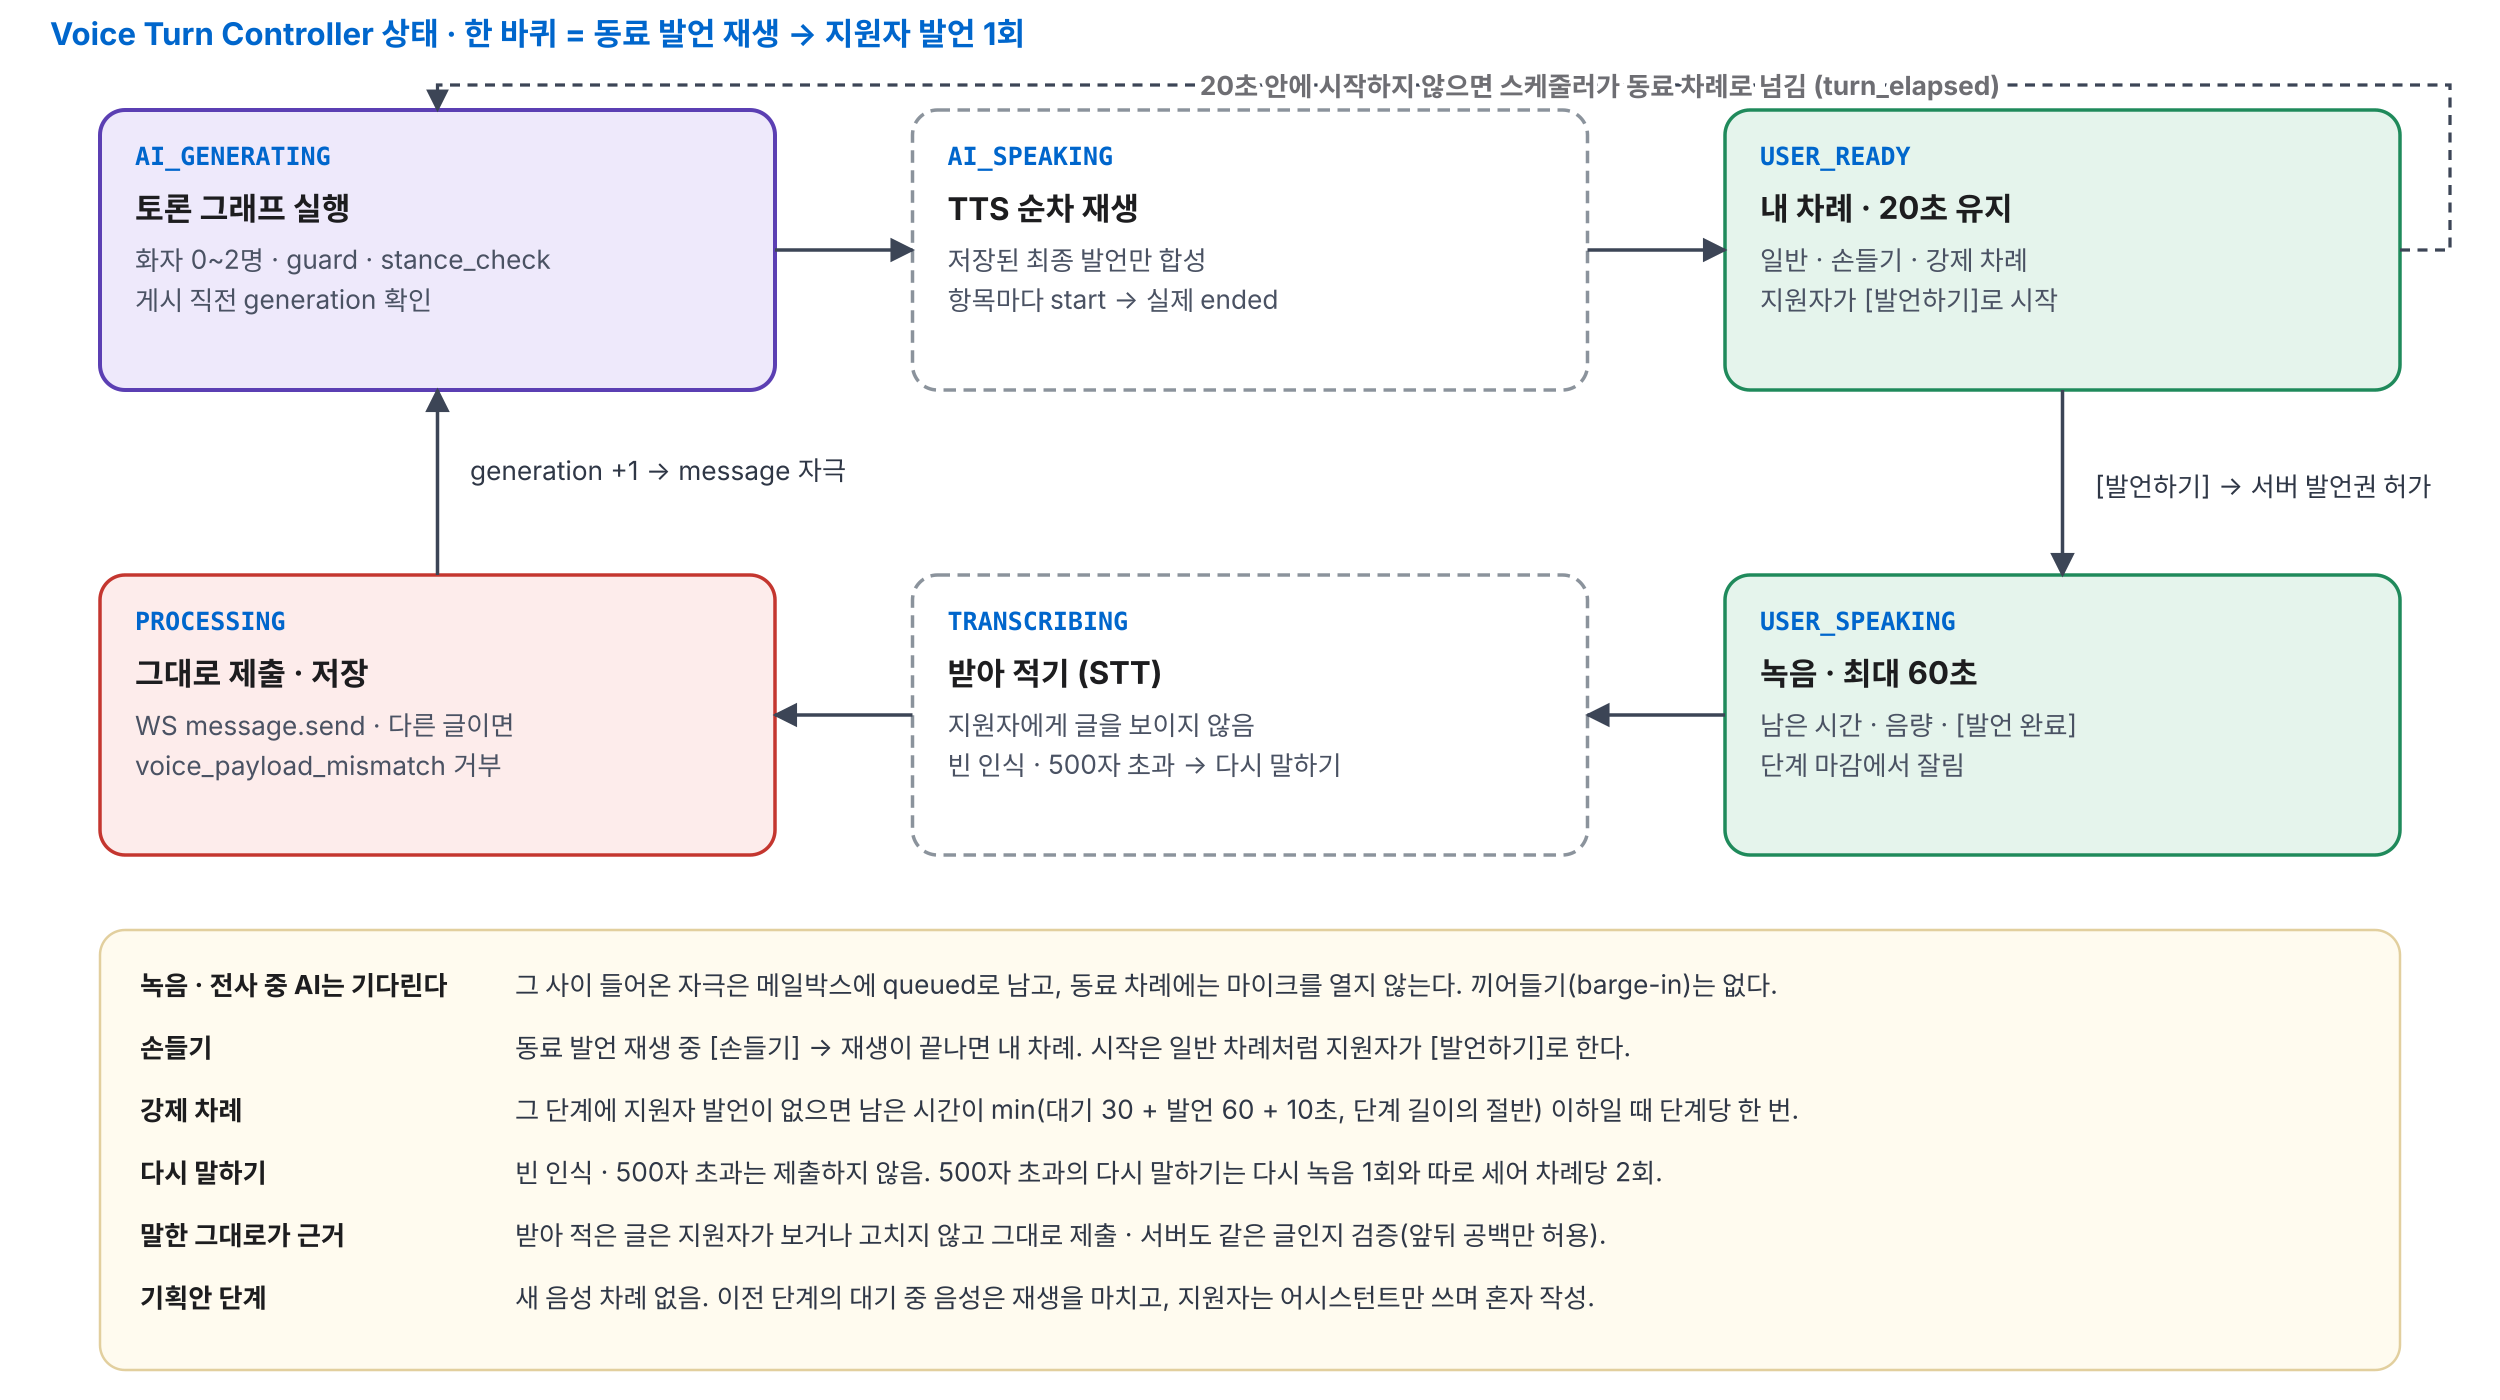
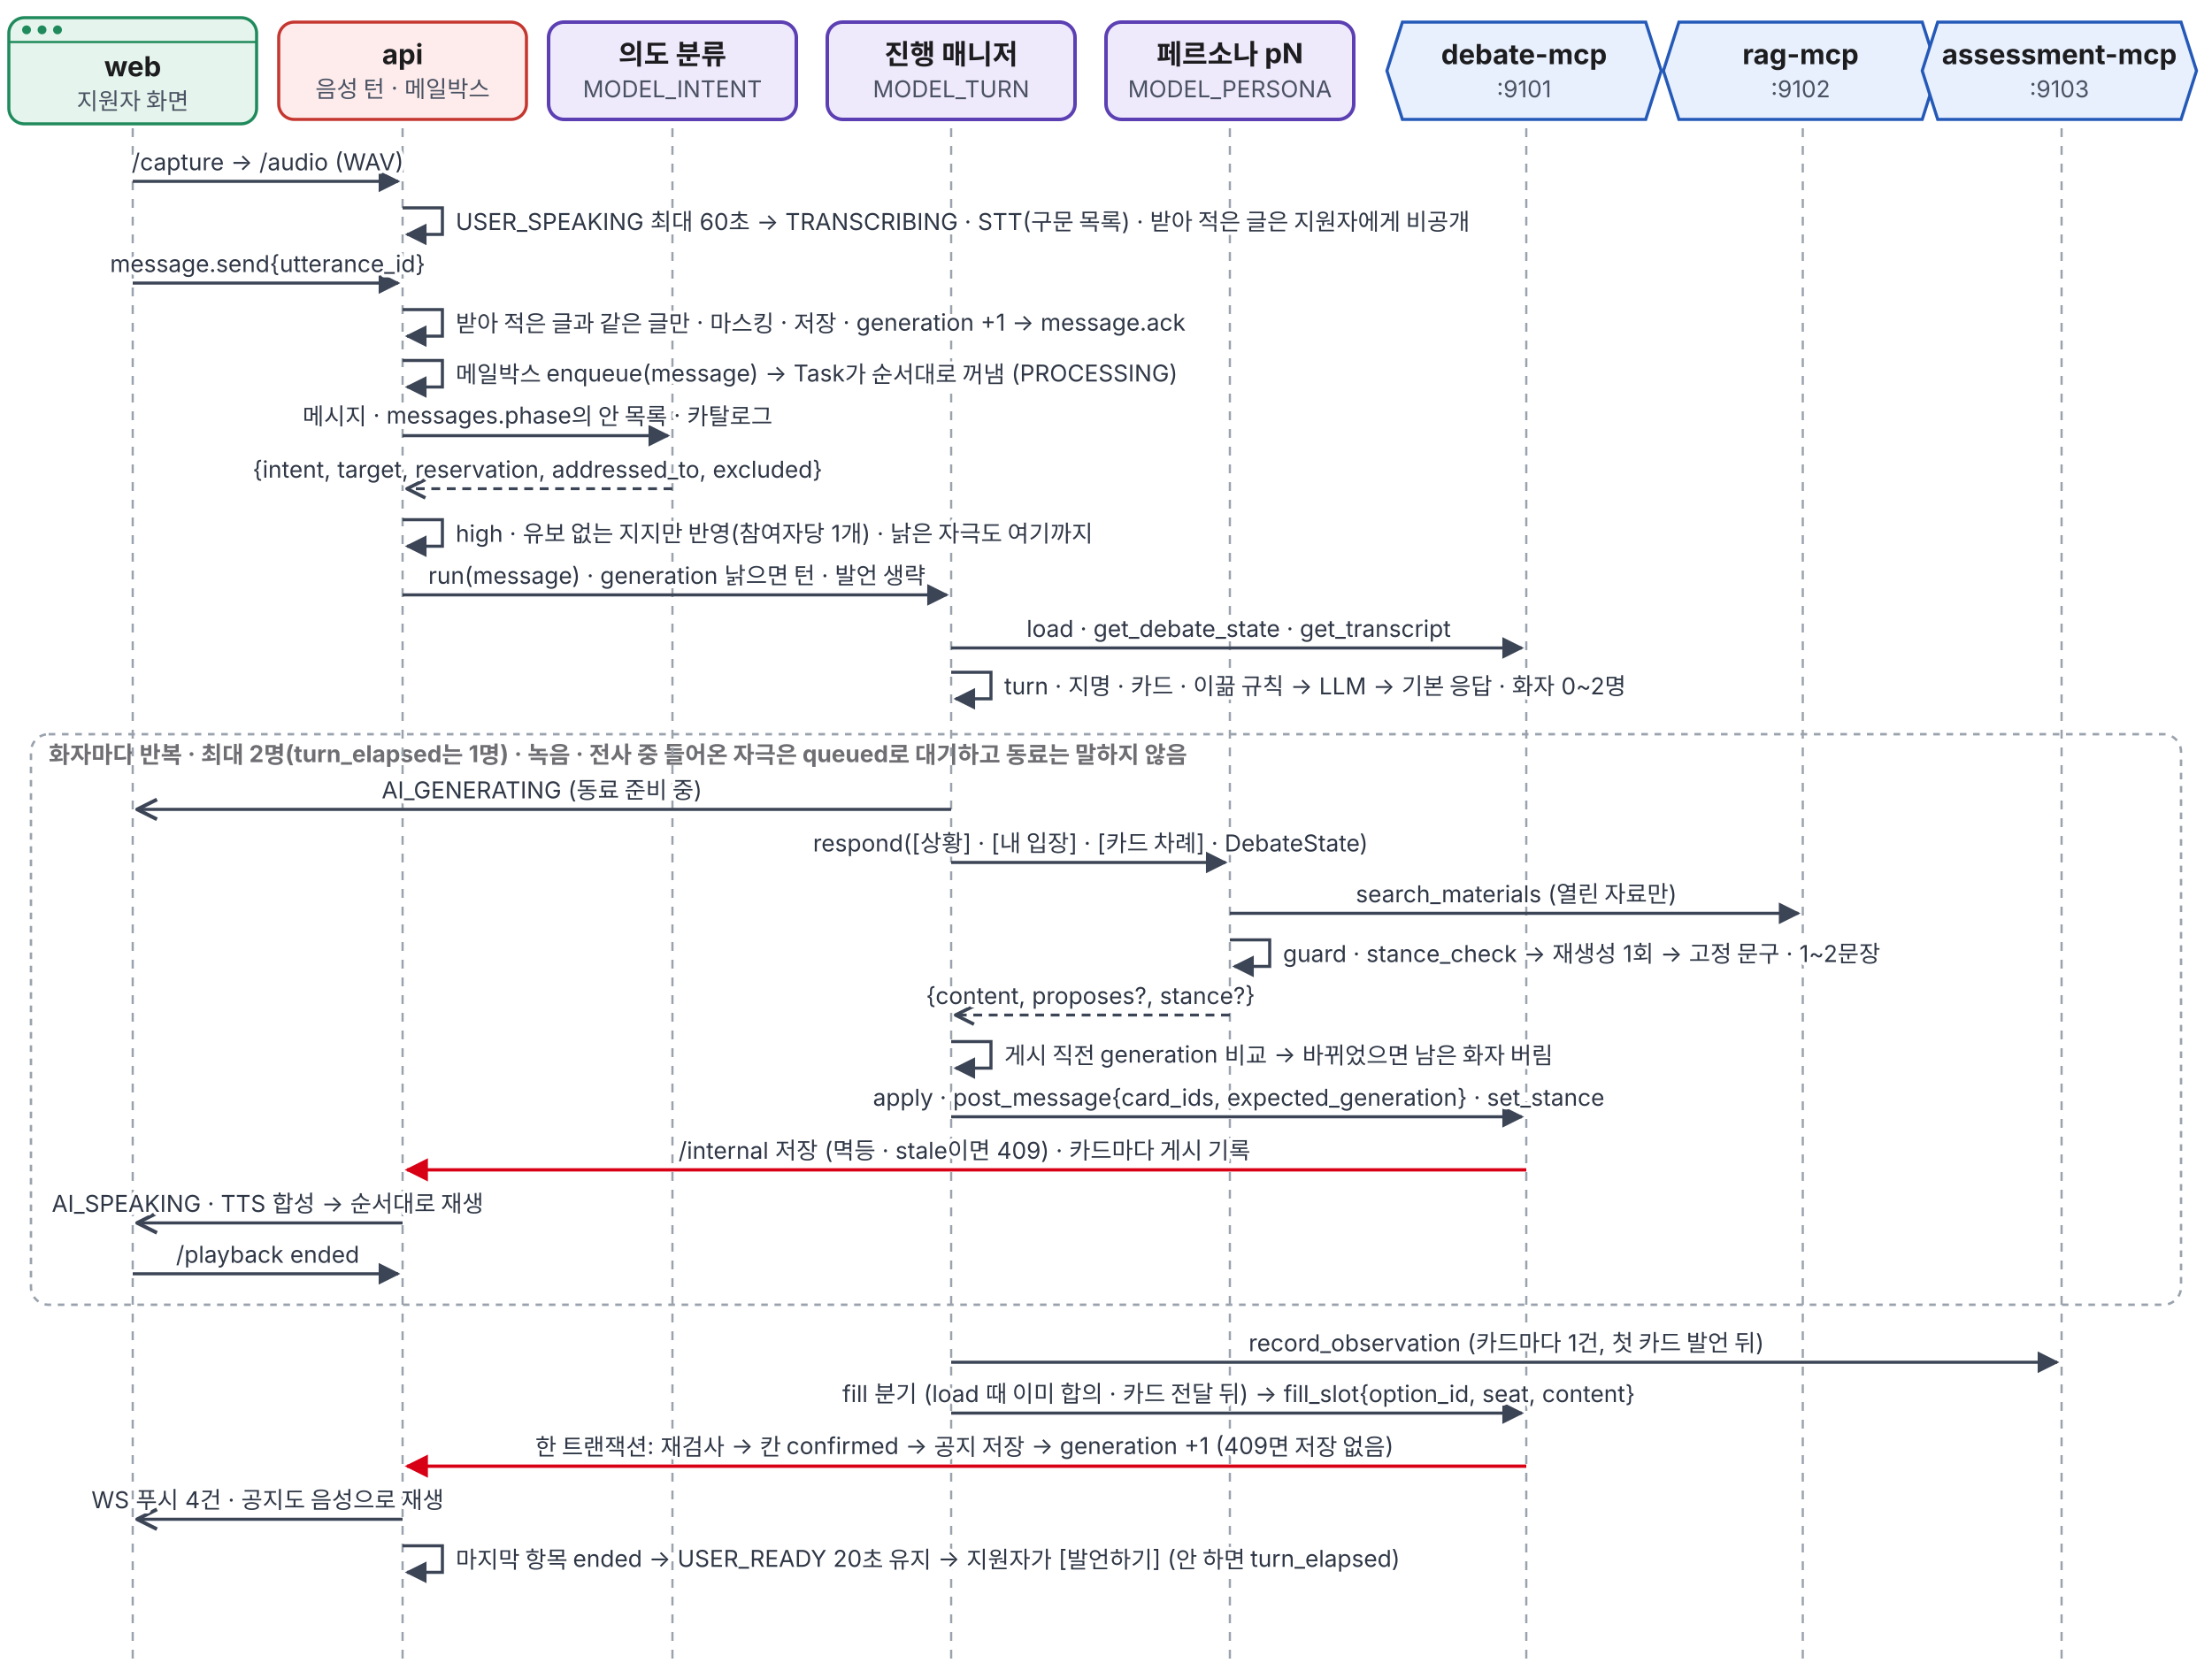
- <svg xmlns="http://www.w3.org/2000/svg" viewBox="0 0 1000 560" width="1000" height="560">
+ <svg xmlns="http://www.w3.org/2000/svg" viewBox="0 0 1000 752" width="1000" height="752">
  <style>
.b-seat{fill:#EEE9FB;stroke:#5B3FB3;stroke-width:.9}
.b-agentstep{fill:#EEE9FB;stroke:#5B3FB3;stroke-width:1.4}
.b-topic2{fill:#FFFFFF;stroke:#D2D2D7;stroke-width:1}
.edge-xd{stroke:#D70015;stroke-width:1.5;fill:none;stroke-dasharray:5 3}
.xmark{stroke:#D70015;stroke-width:2.6;fill:none;stroke-linecap:round}
text{font-family:"Pretendard",-apple-system,BlinkMacSystemFont,"Apple SD Gothic Neo","Noto Sans KR","Malgun Gothic",sans-serif;fill:#1D1D1F}
.t{font-size:12.5px;font-weight:700}
.s{font-size:10.5px;fill:#4A5263}
.tier{font-size:12.5px;font-weight:700;fill:#0066CC}
.mono{font-family:ui-monospace,"SF Mono",Menlo,Consolas,monospace;font-size:9.5px;fill:#3C4556}
.mono-s{font-family:ui-monospace,"SF Mono",Menlo,Consolas,monospace;font-size:8.6px;fill:#3C4556}
.lab{font-size:10.5px;fill:#2F3746}
.lab-t{font-size:10.5px;font-weight:700;fill:#1D1D1F}
.lab-b{font-size:10.5px;fill:#D70015;font-weight:700}
.lab-g{font-size:10.5px;fill:#6E6E73;font-weight:700}
.st{font-size:10px;font-weight:700;fill:#0066CC;font-family:ui-monospace,"SF Mono",Menlo,Consolas,monospace}
.numt{font-size:10px;font-weight:700;fill:#fff}
.halo{paint-order:stroke;stroke:#FFFFFF;stroke-width:3.2px;stroke-linejoin:round}
.numc{fill:#0071E3}
.edge{stroke:#3C4556;stroke-width:1.4;fill:none}
.edge-d{stroke:#3C4556;stroke-width:1.3;fill:none;stroke-dasharray:4 3}
.edge-x{stroke:#D70015;stroke-width:1.5;fill:none}
.ah{fill:#3C4556}
.ahx{fill:#D70015}
.aho{fill:none;stroke:#3C4556;stroke-width:1.5;stroke-linejoin:round}
.bnd{fill:none;stroke:#D70015;stroke-width:1.3;stroke-dasharray:7 4}
.lbnd{fill:none;stroke:#9AA3AD;stroke-width:1.1;stroke-dasharray:3 3}
.life{stroke:#9AA3AD;stroke-width:1;stroke-dasharray:4 4}
.b-web{fill:#E5F4EC;stroke:#1F8A5B;stroke-width:1.4}
.b-web-bar{stroke:#1F8A5B;stroke-width:1}
.b-web-dot{fill:#1F8A5B}
.b-api{fill:#FDECEB;stroke:#C4362F;stroke-width:1.4}
.b-in{fill:#FFFFFF;stroke:#C4362F;stroke-width:1}
.b-agent{fill:#EEE9FB;stroke:#5B3FB3;stroke-width:1.6}
.b-agent-in{fill:none;stroke:#5B3FB3;stroke-width:.8}
.b-mcp{fill:#E8F0FD;stroke:#2459B8;stroke-width:1.4}
.b-mq{fill:#FDF1DD;stroke:#B26A00;stroke-width:1.4}
.b-topic{fill:#FFFFFF;stroke:#B26A00;stroke-width:1}
.b-db{fill:#EEF0F3;stroke:#5F6873;stroke-width:1.4}
.b-ext{fill:#FFFFFF;stroke:#8B939C;stroke-width:1.4;stroke-dasharray:5 3}
.b-node{fill:#FFFFFF;stroke:#5F6873;stroke-width:1.3}
.node-top{fill:#F1F3F6}
.node-side{fill:#E3E7EC}
.b-step{fill:#F3F6FB;stroke:#0071E3;stroke-width:1.2}
.b-state{fill:#E8F2FD;stroke:#0071E3;stroke-width:1.2}
.b-note{fill:#FFFBEF;stroke:#E2CF9E;stroke-width:1}
.b-plug{fill:#FFFFFF;stroke:#5B3FB3;stroke-width:1.2}
.plug{stroke:#5B3FB3;stroke-width:1.3}
.plug-dot{fill:#5B3FB3}
.axis{stroke:#5F6873;stroke-width:1.2}
.tick{stroke:#9AA3AD;stroke-width:1}
.dot{fill:#0071E3}
.dot-rel{fill:#FFFFFF;stroke:#0071E3;stroke-width:1.5}
</style>
-   <rect width="1000" height="560" fill="#FFFFFF" />
+   <rect width="1000" height="752" fill="#FFFFFF" />
  <defs>
-     <marker id="mf" viewBox="0 0 10 10" refX="9" refY="5" markerWidth="7" markerHeight="7" orient="auto-start-reverse">
+     <marker id="mf-v3a" viewBox="0 0 10 10" refX="9" refY="5" markerWidth="7" markerHeight="7" orient="auto-start-reverse">
      <path d="M0,0 L10,5 L0,10 z" class="ah" />
    </marker>
-     <marker id="mx" viewBox="0 0 10 10" refX="9" refY="5" markerWidth="7" markerHeight="7" orient="auto-start-reverse">
+     <marker id="mo-v3a" viewBox="0 0 10 10" refX="9" refY="5" markerWidth="8" markerHeight="8" orient="auto-start-reverse">
+       <path d="M1,1 L9,5 L1,9" class="aho" />
+     </marker>
+     <marker id="mx-v3a" viewBox="0 0 10 10" refX="9" refY="5" markerWidth="7" markerHeight="7" orient="auto-start-reverse">
      <path d="M0,0 L10,5 L0,10 z" class="ahx" />
    </marker>
  </defs>
-   <text x="20" y="18" text-anchor="start" class="tier">Voice Turn Controller 상태 · 한 바퀴 = 동료 발언 재생 → 지원자 발언 1회</text>
-   <rect x="40" y="44" width="270" height="112" rx="10" class="b-agent" />
-   <text x="54" y="66" text-anchor="start" class="st">AI_GENERATING</text>
-   <text x="54" y="88" text-anchor="start" class="t">토론 그래프 실행</text>
-   <text x="54" y="108" text-anchor="start" class="s">화자 0~2명 · guard · stance_check</text>
-   <text x="54" y="124" text-anchor="start" class="s">게시 직전 generation 확인</text>
-   <rect x="365" y="44" width="270" height="112" rx="10" class="b-ext" />
-   <text x="379" y="66" text-anchor="start" class="st">AI_SPEAKING</text>
-   <text x="379" y="88" text-anchor="start" class="t">TTS 순차 재생</text>
-   <text x="379" y="108" text-anchor="start" class="s">저장된 최종 발언만 합성</text>
-   <text x="379" y="124" text-anchor="start" class="s">항목마다 start → 실제 ended</text>
-   <rect x="690" y="44" width="270" height="112" rx="10" class="b-web" />
-   <text x="704" y="66" text-anchor="start" class="st">USER_READY</text>
-   <text x="704" y="88" text-anchor="start" class="t">내 차례 · 20초 유지</text>
-   <text x="704" y="108" text-anchor="start" class="s">일반 · 손들기 · 강제 차례</text>
-   <text x="704" y="124" text-anchor="start" class="s">지원자가 [발언하기]로 시작</text>
-   <rect x="40" y="230" width="270" height="112" rx="10" class="b-api" />
-   <text x="54" y="252" text-anchor="start" class="st">PROCESSING</text>
-   <text x="54" y="274" text-anchor="start" class="t">그대로 제출 · 저장</text>
-   <text x="54" y="294" text-anchor="start" class="s">WS message.send · 다른 글이면</text>
-   <text x="54" y="310" text-anchor="start" class="s">voice_payload_mismatch 거부</text>
-   <rect x="365" y="230" width="270" height="112" rx="10" class="b-ext" />
-   <text x="379" y="252" text-anchor="start" class="st">TRANSCRIBING</text>
-   <text x="379" y="274" text-anchor="start" class="t">받아 적기 (STT)</text>
-   <text x="379" y="294" text-anchor="start" class="s">지원자에게 글을 보이지 않음</text>
-   <text x="379" y="310" text-anchor="start" class="s">빈 인식 · 500자 초과 → 다시 말하기</text>
-   <rect x="690" y="230" width="270" height="112" rx="10" class="b-web" />
-   <text x="704" y="252" text-anchor="start" class="st">USER_SPEAKING</text>
-   <text x="704" y="274" text-anchor="start" class="t">녹음 · 최대 60초</text>
-   <text x="704" y="294" text-anchor="start" class="s">남은 시간 · 음량 · [발언 완료]</text>
-   <text x="704" y="310" text-anchor="start" class="s">단계 마감에서 잘림</text>
-   <path d="M310,100 L365,100" class="edge" marker-end="url(#mf)" />
-   <path d="M635,100 L690,100" class="edge" marker-end="url(#mf)" />
-   <path d="M825,156 L825,230" class="edge" marker-end="url(#mf)" />
-   <text x="838" y="198" text-anchor="start" class="lab halo">[발언하기] → 서버 발언권 허가</text>
-   <path d="M690,286 L635,286" class="edge" marker-end="url(#mf)" />
-   <path d="M365,286 L310,286" class="edge" marker-end="url(#mf)" />
-   <path d="M175,230 L175,156" class="edge" marker-end="url(#mf)" />
-   <text x="188" y="192" text-anchor="start" class="lab halo">generation +1 → message 자극</text>
-   <path d="M960,100 L980,100 L980,34 L175,34 L175,44" class="edge-d" marker-end="url(#mf)" />
-   <text x="640" y="38" text-anchor="middle" class="lab-g halo">20초 안에 시작하지 않으면 스케줄러가 동료 차례로 넘김 (turn_elapsed)</text>
-   <rect x="40" y="372" width="920" height="176" rx="10" class="b-note" />
-   <text x="56" y="398" text-anchor="start" class="lab-t">녹음 · 전사 중 AI는 기다린다</text>
-   <text x="206" y="398" text-anchor="start" class="lab">그 사이 들어온 자극은 메일박스에 queued로 남고, 동료 차례에는 마이크를 열지 않는다. 끼어들기(barge-in)는 없다.</text>
-   <text x="56" y="423" text-anchor="start" class="lab-t">손들기</text>
-   <text x="206" y="423" text-anchor="start" class="lab">동료 발언 재생 중 [손들기] → 재생이 끝나면 내 차례. 시작은 일반 차례처럼 지원자가 [발언하기]로 한다.</text>
-   <text x="56" y="448" text-anchor="start" class="lab-t">강제 차례</text>
-   <text x="206" y="448" text-anchor="start" class="lab">그 단계에 지원자 발언이 없으면 남은 시간이 min(대기 30 + 발언 60 + 10초, 단계 길이의 절반) 이하일 때 단계당 한 번.</text>
-   <text x="56" y="473" text-anchor="start" class="lab-t">다시 말하기</text>
-   <text x="206" y="473" text-anchor="start" class="lab">빈 인식 · 500자 초과는 제출하지 않음. 500자 초과의 다시 말하기는 다시 녹음 1회와 따로 세어 차례당 2회.</text>
-   <text x="56" y="498" text-anchor="start" class="lab-t">말한 그대로가 근거</text>
-   <text x="206" y="498" text-anchor="start" class="lab">받아 적은 글은 지원자가 보거나 고치지 않고 그대로 제출 · 서버도 같은 글인지 검증(앞뒤 공백만 허용).</text>
-   <text x="56" y="523" text-anchor="start" class="lab-t">기획안 단계</text>
-   <text x="206" y="523" text-anchor="start" class="lab">새 음성 차례 없음. 이전 단계의 대기 중 음성은 재생을 마치고, 지원자는 어시스턴트만 쓰며 혼자 작성.</text>
+   <rect x="14" y="332" width="972" height="258" rx="8" class="lbnd" />
+   <text x="22.0" y="345.0" text-anchor="start" class="lab-g">화자마다 반복 · 최대 2명(turn_elapsed는 1명) · 녹음 · 전사 중 들어온 자극은 queued로 대기하고 동료는 말하지 않음</text>
+   <line x1="60" y1="58" x2="60" y2="752" class="life" />
+   <line x1="182" y1="58" x2="182" y2="752" class="life" />
+   <line x1="304" y1="58" x2="304" y2="752" class="life" />
+   <line x1="430" y1="58" x2="430" y2="752" class="life" />
+   <line x1="556" y1="58" x2="556" y2="752" class="life" />
+   <line x1="690" y1="58" x2="690" y2="752" class="life" />
+   <line x1="815" y1="58" x2="815" y2="752" class="life" />
+   <line x1="932" y1="58" x2="932" y2="752" class="life" />
+   <rect x="4.0" y="8" width="112" height="48" rx="7" class="b-web" />
+   <line x1="4.0" y1="19" x2="116.0" y2="19" class="b-web-bar" />
+   <circle cx="12.0" cy="13.5" r="2" class="b-web-dot" />
+   <circle cx="19.0" cy="13.5" r="2" class="b-web-dot" />
+   <circle cx="26.0" cy="13.5" r="2" class="b-web-dot" />
+   <text x="60.0" y="34.5" text-anchor="middle" class="t">web</text>
+   <text x="60.0" y="49.5" text-anchor="middle" class="s">지원자 화면</text>
+   <rect x="126.0" y="10" width="112" height="44" rx="7" class="b-api" />
+   <text x="182.0" y="29.0" text-anchor="middle" class="t">api</text>
+   <text x="182.0" y="44.0" text-anchor="middle" class="s">음성 턴 · 메일박스</text>
+   <rect x="248.0" y="10" width="112" height="44" rx="7" class="b-agent" />
+   <text x="304.0" y="29.0" text-anchor="middle" class="t">의도 분류</text>
+   <text x="304.0" y="44.0" text-anchor="middle" class="s">MODEL_INTENT</text>
+   <rect x="374.0" y="10" width="112" height="44" rx="7" class="b-agent" />
+   <text x="430.0" y="29.0" text-anchor="middle" class="t">진행 매니저</text>
+   <text x="430.0" y="44.0" text-anchor="middle" class="s">MODEL_TURN</text>
+   <rect x="500.0" y="10" width="112" height="44" rx="7" class="b-agent" />
+   <text x="556.0" y="29.0" text-anchor="middle" class="t">페르소나 pN</text>
+   <text x="556.0" y="44.0" text-anchor="middle" class="s">MODEL_PERSONA</text>
+   <polygon points="634,10 744,10 751,32.0 744,54 634,54 627,32.0" class="b-mcp" />
+   <text x="689.0" y="29.0" text-anchor="middle" class="t">debate-mcp</text>
+   <text x="689.0" y="44.0" text-anchor="middle" class="s">:9101</text>
+   <polygon points="759,10 869,10 876,32.0 869,54 759,54 752,32.0" class="b-mcp" />
+   <text x="814.0" y="29.0" text-anchor="middle" class="t">rag-mcp</text>
+   <text x="814.0" y="44.0" text-anchor="middle" class="s">:9102</text>
+   <polygon points="876,10 986,10 993,32.0 986,54 876,54 869,32.0" class="b-mcp" />
+   <text x="931.0" y="29.0" text-anchor="middle" class="t">assessment-mcp</text>
+   <text x="931.0" y="44.0" text-anchor="middle" class="s">:9103</text>
+   <line x1="60" y1="82" x2="180" y2="82" class="edge" marker-end="url(#mf-v3a)" />
+   <text x="121.0" y="77.0" text-anchor="middle" class="lab halo">/capture → /audio (WAV)</text>
+   <path d="M182,94 h18 v12 h-16" class="edge" marker-end="url(#mf-v3a)" />
+   <text x="206.0" y="104.0" text-anchor="start" class="lab halo">USER_SPEAKING 최대 60초 → TRANSCRIBING · STT(구문 목록) · 받아 적은 글은 지원자에게 비공개</text>
+   <line x1="60" y1="128" x2="180" y2="128" class="edge" marker-end="url(#mf-v3a)" />
+   <text x="121.0" y="123.0" text-anchor="middle" class="lab halo">message.send{utterance_id}</text>
+   <path d="M182,140 h18 v12 h-16" class="edge" marker-end="url(#mf-v3a)" />
+   <text x="206.0" y="150.0" text-anchor="start" class="lab halo">받아 적은 글과 같은 글만 · 마스킹 · 저장 · generation +1 → message.ack</text>
+   <path d="M182,163 h18 v12 h-16" class="edge" marker-end="url(#mf-v3a)" />
+   <text x="206.0" y="173.0" text-anchor="start" class="lab halo">메일박스 enqueue(message) → Task가 순서대로 꺼냄 (PROCESSING)</text>
+   <line x1="182" y1="197" x2="302" y2="197" class="edge" marker-end="url(#mf-v3a)" />
+   <text x="243.0" y="192.0" text-anchor="middle" class="lab halo">메시지 · messages.phase의 안 목록 · 카탈로그</text>
+   <line x1="304" y1="221" x2="184" y2="221" class="edge-d" marker-end="url(#mo-v3a)" />
+   <text x="243.0" y="216.0" text-anchor="middle" class="lab halo">{intent, target, reservation, addressed_to, excluded}</text>
+   <path d="M182,235 h18 v12 h-16" class="edge" marker-end="url(#mf-v3a)" />
+   <text x="206.0" y="245.0" text-anchor="start" class="lab halo">high · 유보 없는 지지만 반영(참여자당 1개) · 낡은 자극도 여기까지</text>
+   <line x1="182" y1="269" x2="428" y2="269" class="edge" marker-end="url(#mf-v3a)" />
+   <text x="306.0" y="264.0" text-anchor="middle" class="lab halo">run(message) · generation 낡으면 턴 · 발언 생략</text>
+   <line x1="430" y1="293" x2="688" y2="293" class="edge" marker-end="url(#mf-v3a)" />
+   <text x="560.0" y="288.0" text-anchor="middle" class="lab halo">load · get_debate_state · get_transcript</text>
+   <path d="M430,304 h18 v12 h-16" class="edge" marker-end="url(#mf-v3a)" />
+   <text x="454.0" y="314.0" text-anchor="start" class="lab halo">turn · 지명 · 카드 · 이끎 규칙 → LLM → 기본 응답 · 화자 0~2명</text>
+   <line x1="430" y1="366" x2="62" y2="366" class="edge" marker-end="url(#mo-v3a)" />
+   <text x="245.0" y="361.0" text-anchor="middle" class="lab halo">AI_GENERATING (동료 준비 중)</text>
+   <line x1="430" y1="390" x2="554" y2="390" class="edge" marker-end="url(#mf-v3a)" />
+   <text x="493.0" y="385.0" text-anchor="middle" class="lab halo">respond([상황] · [내 입장] · [카드 차례] · DebateState)</text>
+   <line x1="556" y1="413" x2="813" y2="413" class="edge" marker-end="url(#mf-v3a)" />
+   <text x="685.5" y="408.0" text-anchor="middle" class="lab halo">search_materials (열린 자료만)</text>
+   <path d="M556,425 h18 v12 h-16" class="edge" marker-end="url(#mf-v3a)" />
+   <text x="580.0" y="435.0" text-anchor="start" class="lab halo">guard · stance_check → 재생성 1회 → 고정 문구 · 1~2문장</text>
+   <line x1="556" y1="459" x2="432" y2="459" class="edge-d" marker-end="url(#mo-v3a)" />
+   <text x="493.0" y="454.0" text-anchor="middle" class="lab halo">{content, proposes?, stance?}</text>
+   <path d="M430,471 h18 v12 h-16" class="edge" marker-end="url(#mf-v3a)" />
+   <text x="454.0" y="481.0" text-anchor="start" class="lab halo">게시 직전 generation 비교 → 바뀌었으면 남은 화자 버림</text>
+   <line x1="430" y1="505" x2="688" y2="505" class="edge" marker-end="url(#mf-v3a)" />
+   <text x="560.0" y="500.0" text-anchor="middle" class="lab halo">apply · post_message{card_ids, expected_generation} · set_stance</text>
+   <line x1="690" y1="529" x2="184" y2="529" class="edge-x" marker-end="url(#mx-v3a)" />
+   <text x="436.0" y="524.0" text-anchor="middle" class="lab halo">/internal 저장 (멱등 · stale이면 409) · 카드마다 게시 기록</text>
+   <line x1="182" y1="553" x2="62" y2="553" class="edge" marker-end="url(#mo-v3a)" />
+   <text x="121.0" y="548.0" text-anchor="middle" class="lab halo">AI_SPEAKING · TTS 합성 → 순서대로 재생</text>
+   <line x1="60" y1="576" x2="180" y2="576" class="edge" marker-end="url(#mf-v3a)" />
+   <text x="121.0" y="571.0" text-anchor="middle" class="lab halo">/playback ended</text>
+   <line x1="430" y1="616" x2="930" y2="616" class="edge" marker-end="url(#mf-v3a)" />
+   <text x="681.0" y="611.0" text-anchor="middle" class="lab halo">record_observation (카드마다 1건, 첫 카드 발언 뒤)</text>
+   <line x1="430" y1="639" x2="688" y2="639" class="edge" marker-end="url(#mf-v3a)" />
+   <text x="560.0" y="634.0" text-anchor="middle" class="lab halo">fill 분기 (load 때 이미 합의 · 카드 전달 뒤) → fill_slot{option_id, seat, content}</text>
+   <line x1="690" y1="663" x2="184" y2="663" class="edge-x" marker-end="url(#mx-v3a)" />
+   <text x="436.0" y="658.0" text-anchor="middle" class="lab halo">한 트랜잭션: 재검사 → 칸 confirmed → 공지 저장 → generation +1 (409면 저장 없음)</text>
+   <line x1="182" y1="687" x2="62" y2="687" class="edge" marker-end="url(#mo-v3a)" />
+   <text x="121.0" y="682.0" text-anchor="middle" class="lab halo">WS 푸시 4건 · 공지도 음성으로 재생</text>
+   <path d="M182,699 h18 v12 h-16" class="edge" marker-end="url(#mf-v3a)" />
+   <text x="206.0" y="709.0" text-anchor="start" class="lab halo">마지막 항목 ended → USER_READY 20초 유지 → 지원자가 [발언하기] (안 하면 turn_elapsed)</text>
</svg>
